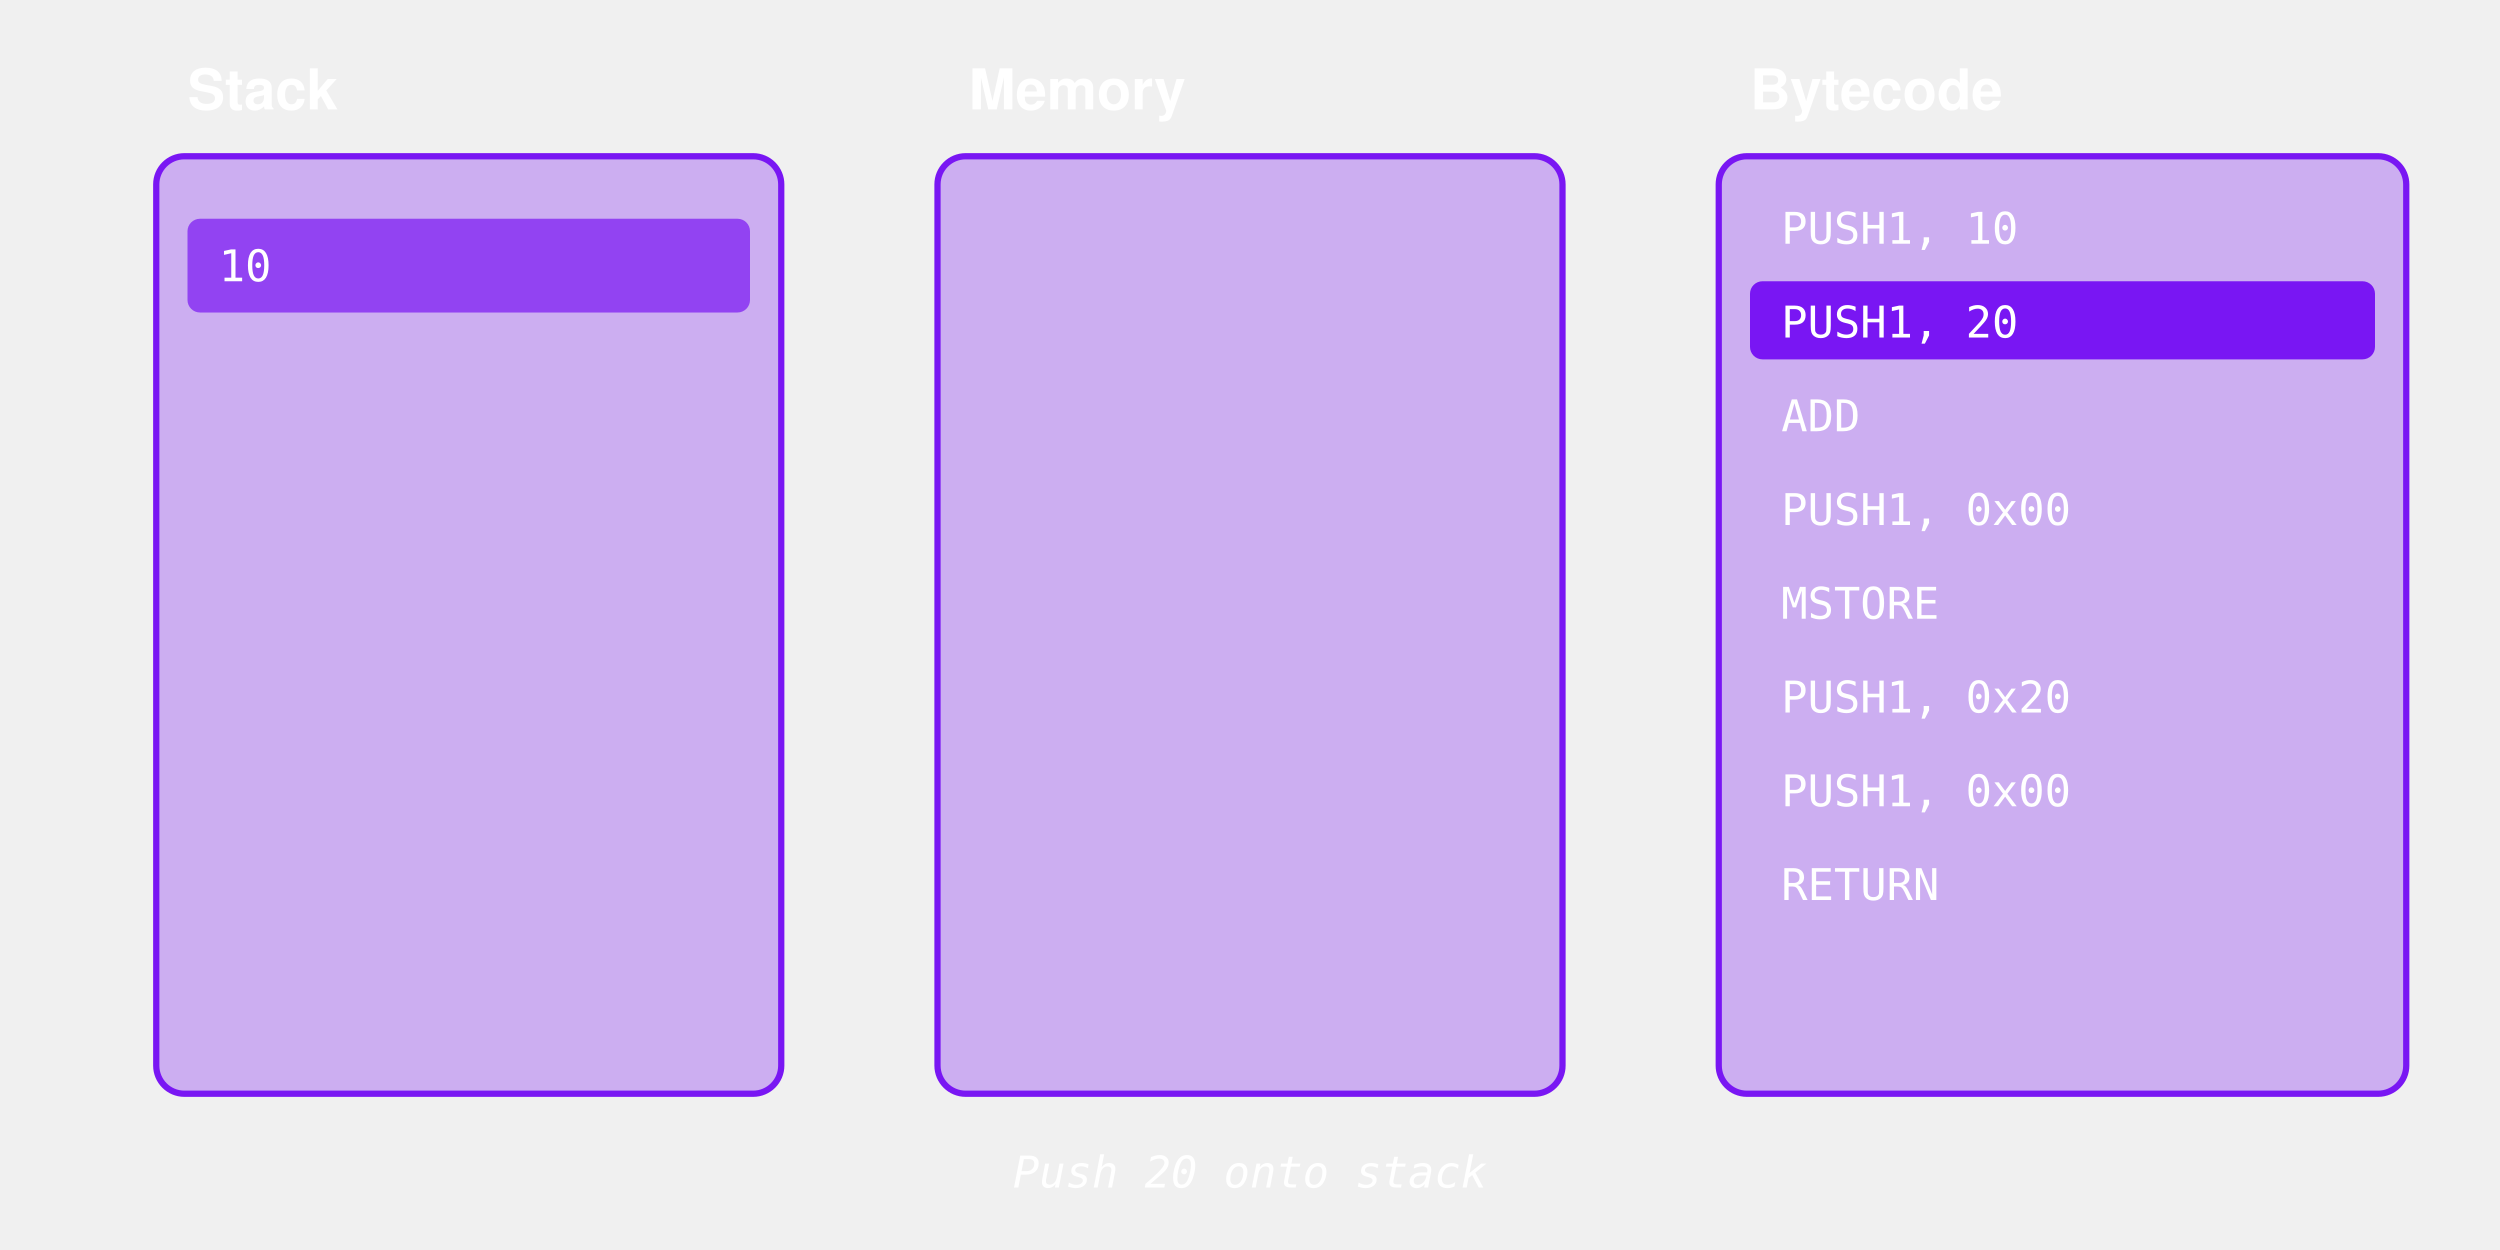
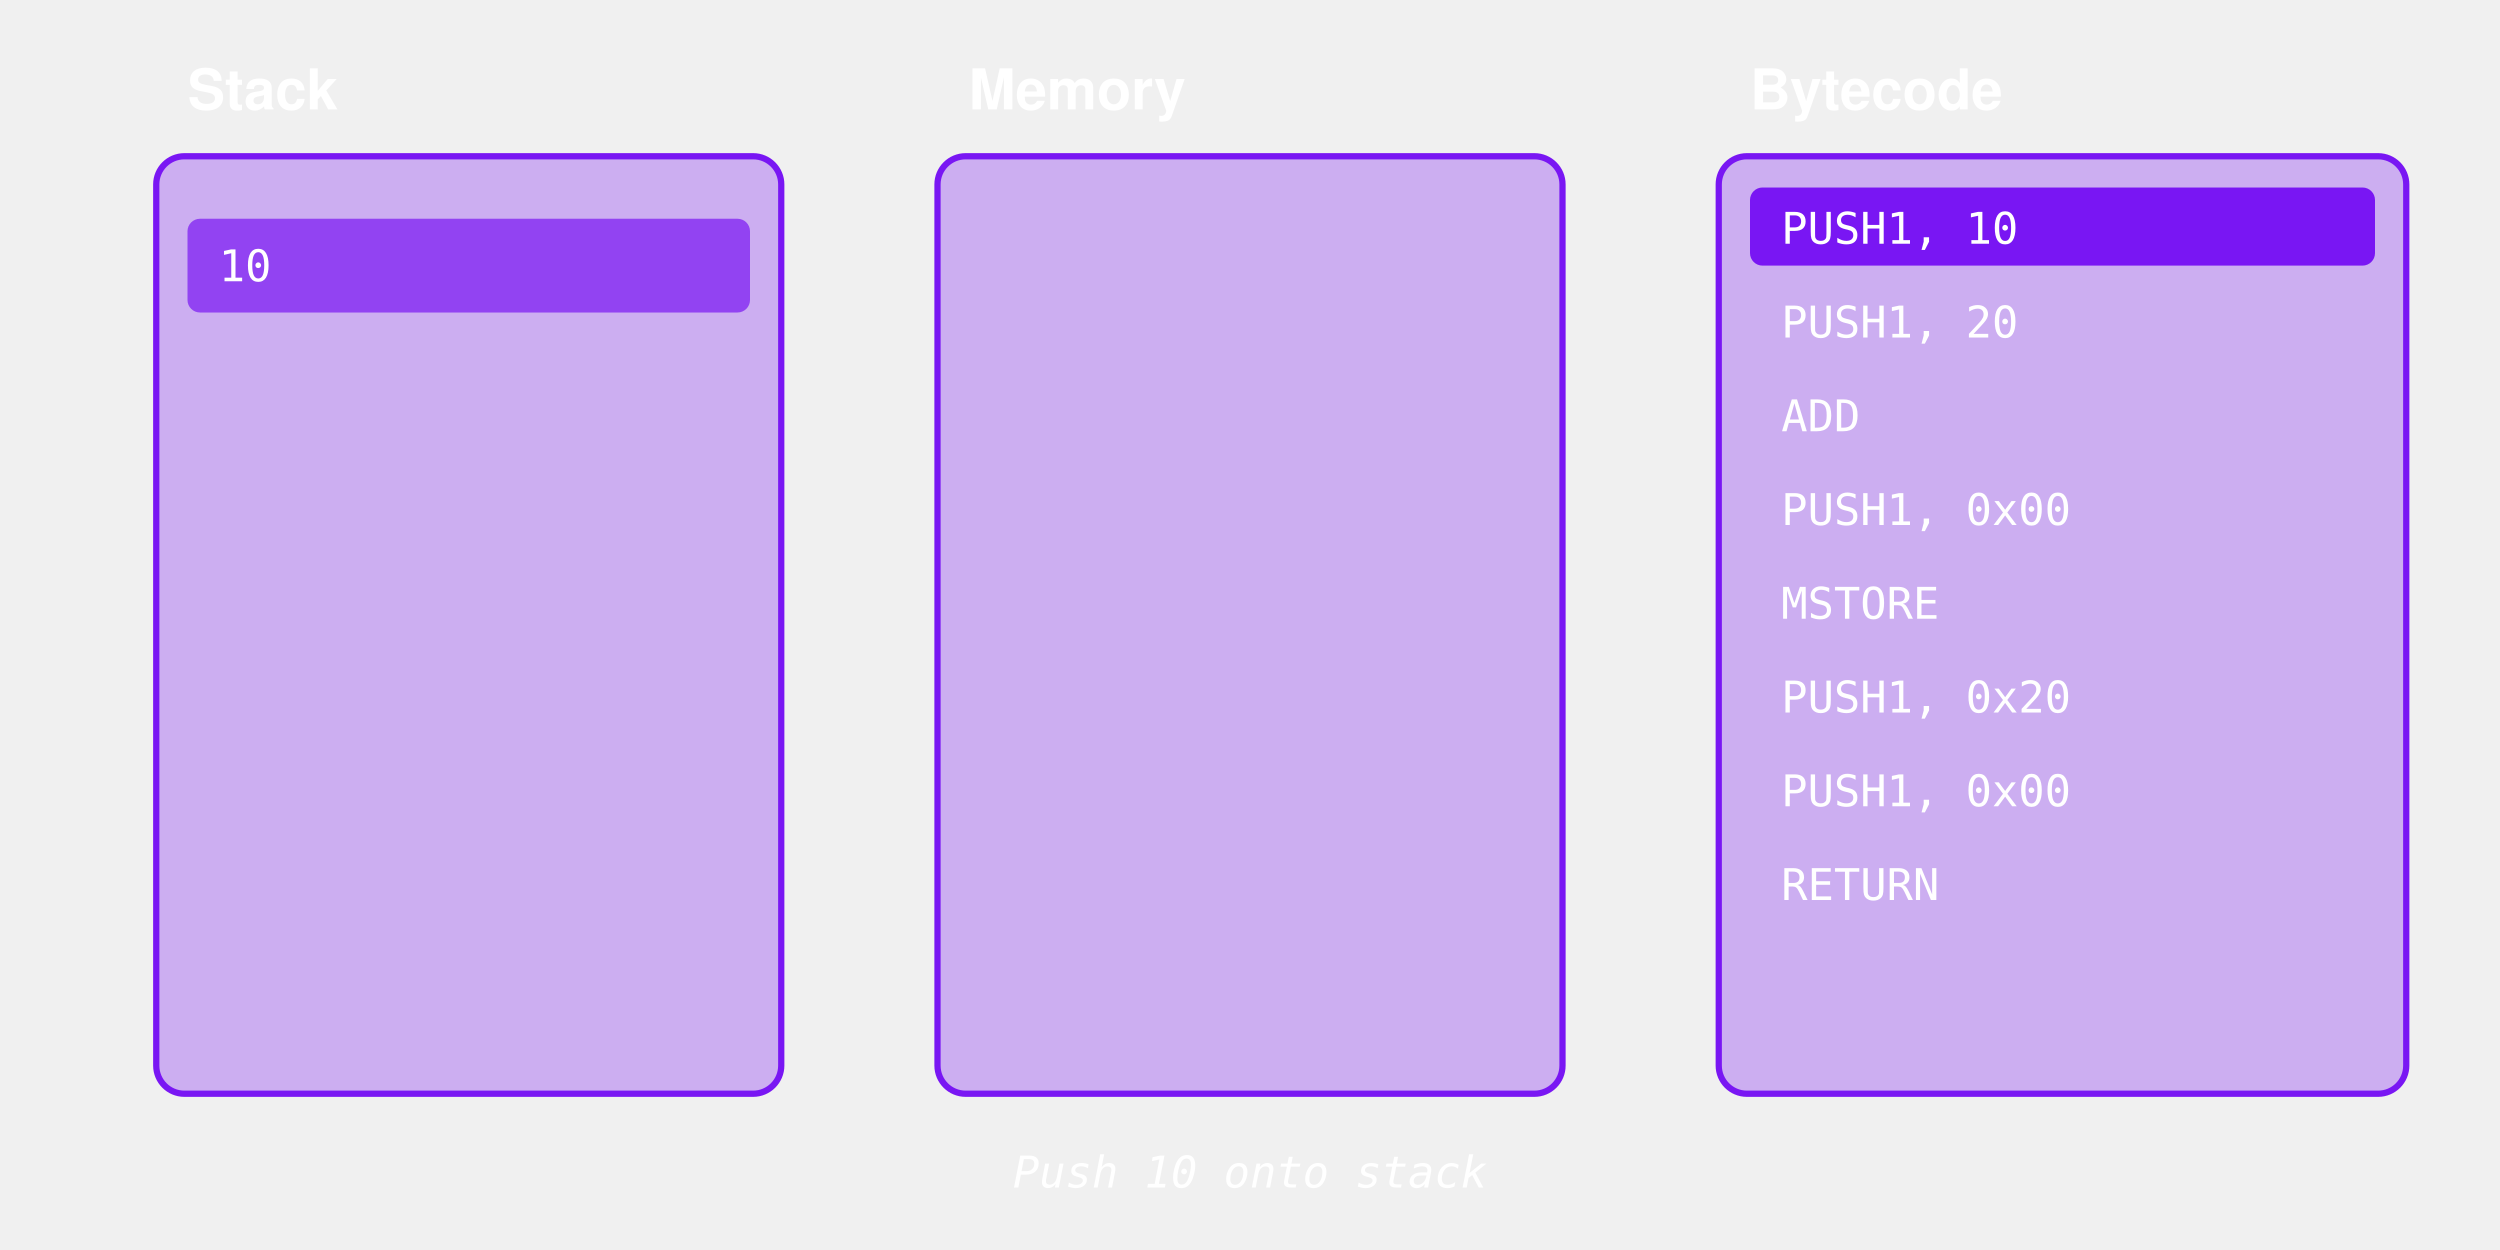
<svg xmlns="http://www.w3.org/2000/svg" width="800px" height="400px" viewBox="0 0 800 400" version="1.1">
  <defs>
    <style>
            .stack-text, .memory-text, .bytecode-text {
                font-family: 'JetBrains Mono', monospace;
                font-size: 14px;
                fill: #ffffff;
            }
            .title-text {
                font-family: Helvetica, sans-serif;
                font-size: 18px;
                font-weight: bold;
                fill: #ffffff;
            }
        </style>
  </defs>
  <g id="stack-section">
    <rect x="50" y="50" width="200" height="300" rx="9" fill="rgba(121, 22, 243, 0.3)" stroke="#7916F3" stroke-width="2" />
    <text x="60" y="35" class="title-text">Stack</text>
    <rect x="60" y="70" width="180" height="30" rx="4" fill="rgba(121, 22, 243, 0.7)" />
    <text x="70" y="90" class="stack-text">10</text>
  </g>
  <g id="memory-section">
    <rect x="300" y="50" width="200" height="300" rx="9" fill="rgba(121, 22, 243, 0.3)" stroke="#7916F3" stroke-width="2" />
    <text x="310" y="35" class="title-text">Memory</text>
  </g>
  <g id="bytecode-section">
    <rect x="550" y="50" width="220" height="300" rx="9" fill="rgba(121, 22, 243, 0.3)" stroke="#7916F3" stroke-width="2" />
    <text x="560" y="35" class="title-text">Bytecode</text>
-     <text x="570" y="78" class="bytecode-text" fill="#888888">PUSH1, 10</text>
-     <rect x="560" y="90" width="200" height="25" rx="4" fill="#7916F3" />
-     <text x="570" y="108" class="bytecode-text" fill="#ffffff">PUSH1, 20</text>
+     <rect x="560" y="60" width="200" height="25" rx="4" fill="#7916F3" />
+     <text x="570" y="78" class="bytecode-text" fill="#ffffff">PUSH1, 10</text>
+     <text x="570" y="108" class="bytecode-text">PUSH1, 20</text>
    <text x="570" y="138" class="bytecode-text">ADD</text>
    <text x="570" y="168" class="bytecode-text">PUSH1, 0x00</text>
    <text x="570" y="198" class="bytecode-text">MSTORE</text>
    <text x="570" y="228" class="bytecode-text">PUSH1, 0x20</text>
    <text x="570" y="258" class="bytecode-text">PUSH1, 0x00</text>
    <text x="570" y="288" class="bytecode-text">RETURN</text>
  </g>
-   <text x="400" y="380" class="stack-text" text-anchor="middle" font-style="italic" fill="#cccccc">Push 20 onto stack</text>
+   <text x="400" y="380" class="stack-text" text-anchor="middle" font-style="italic" fill="#cccccc">Push 10 onto stack</text>
</svg>
